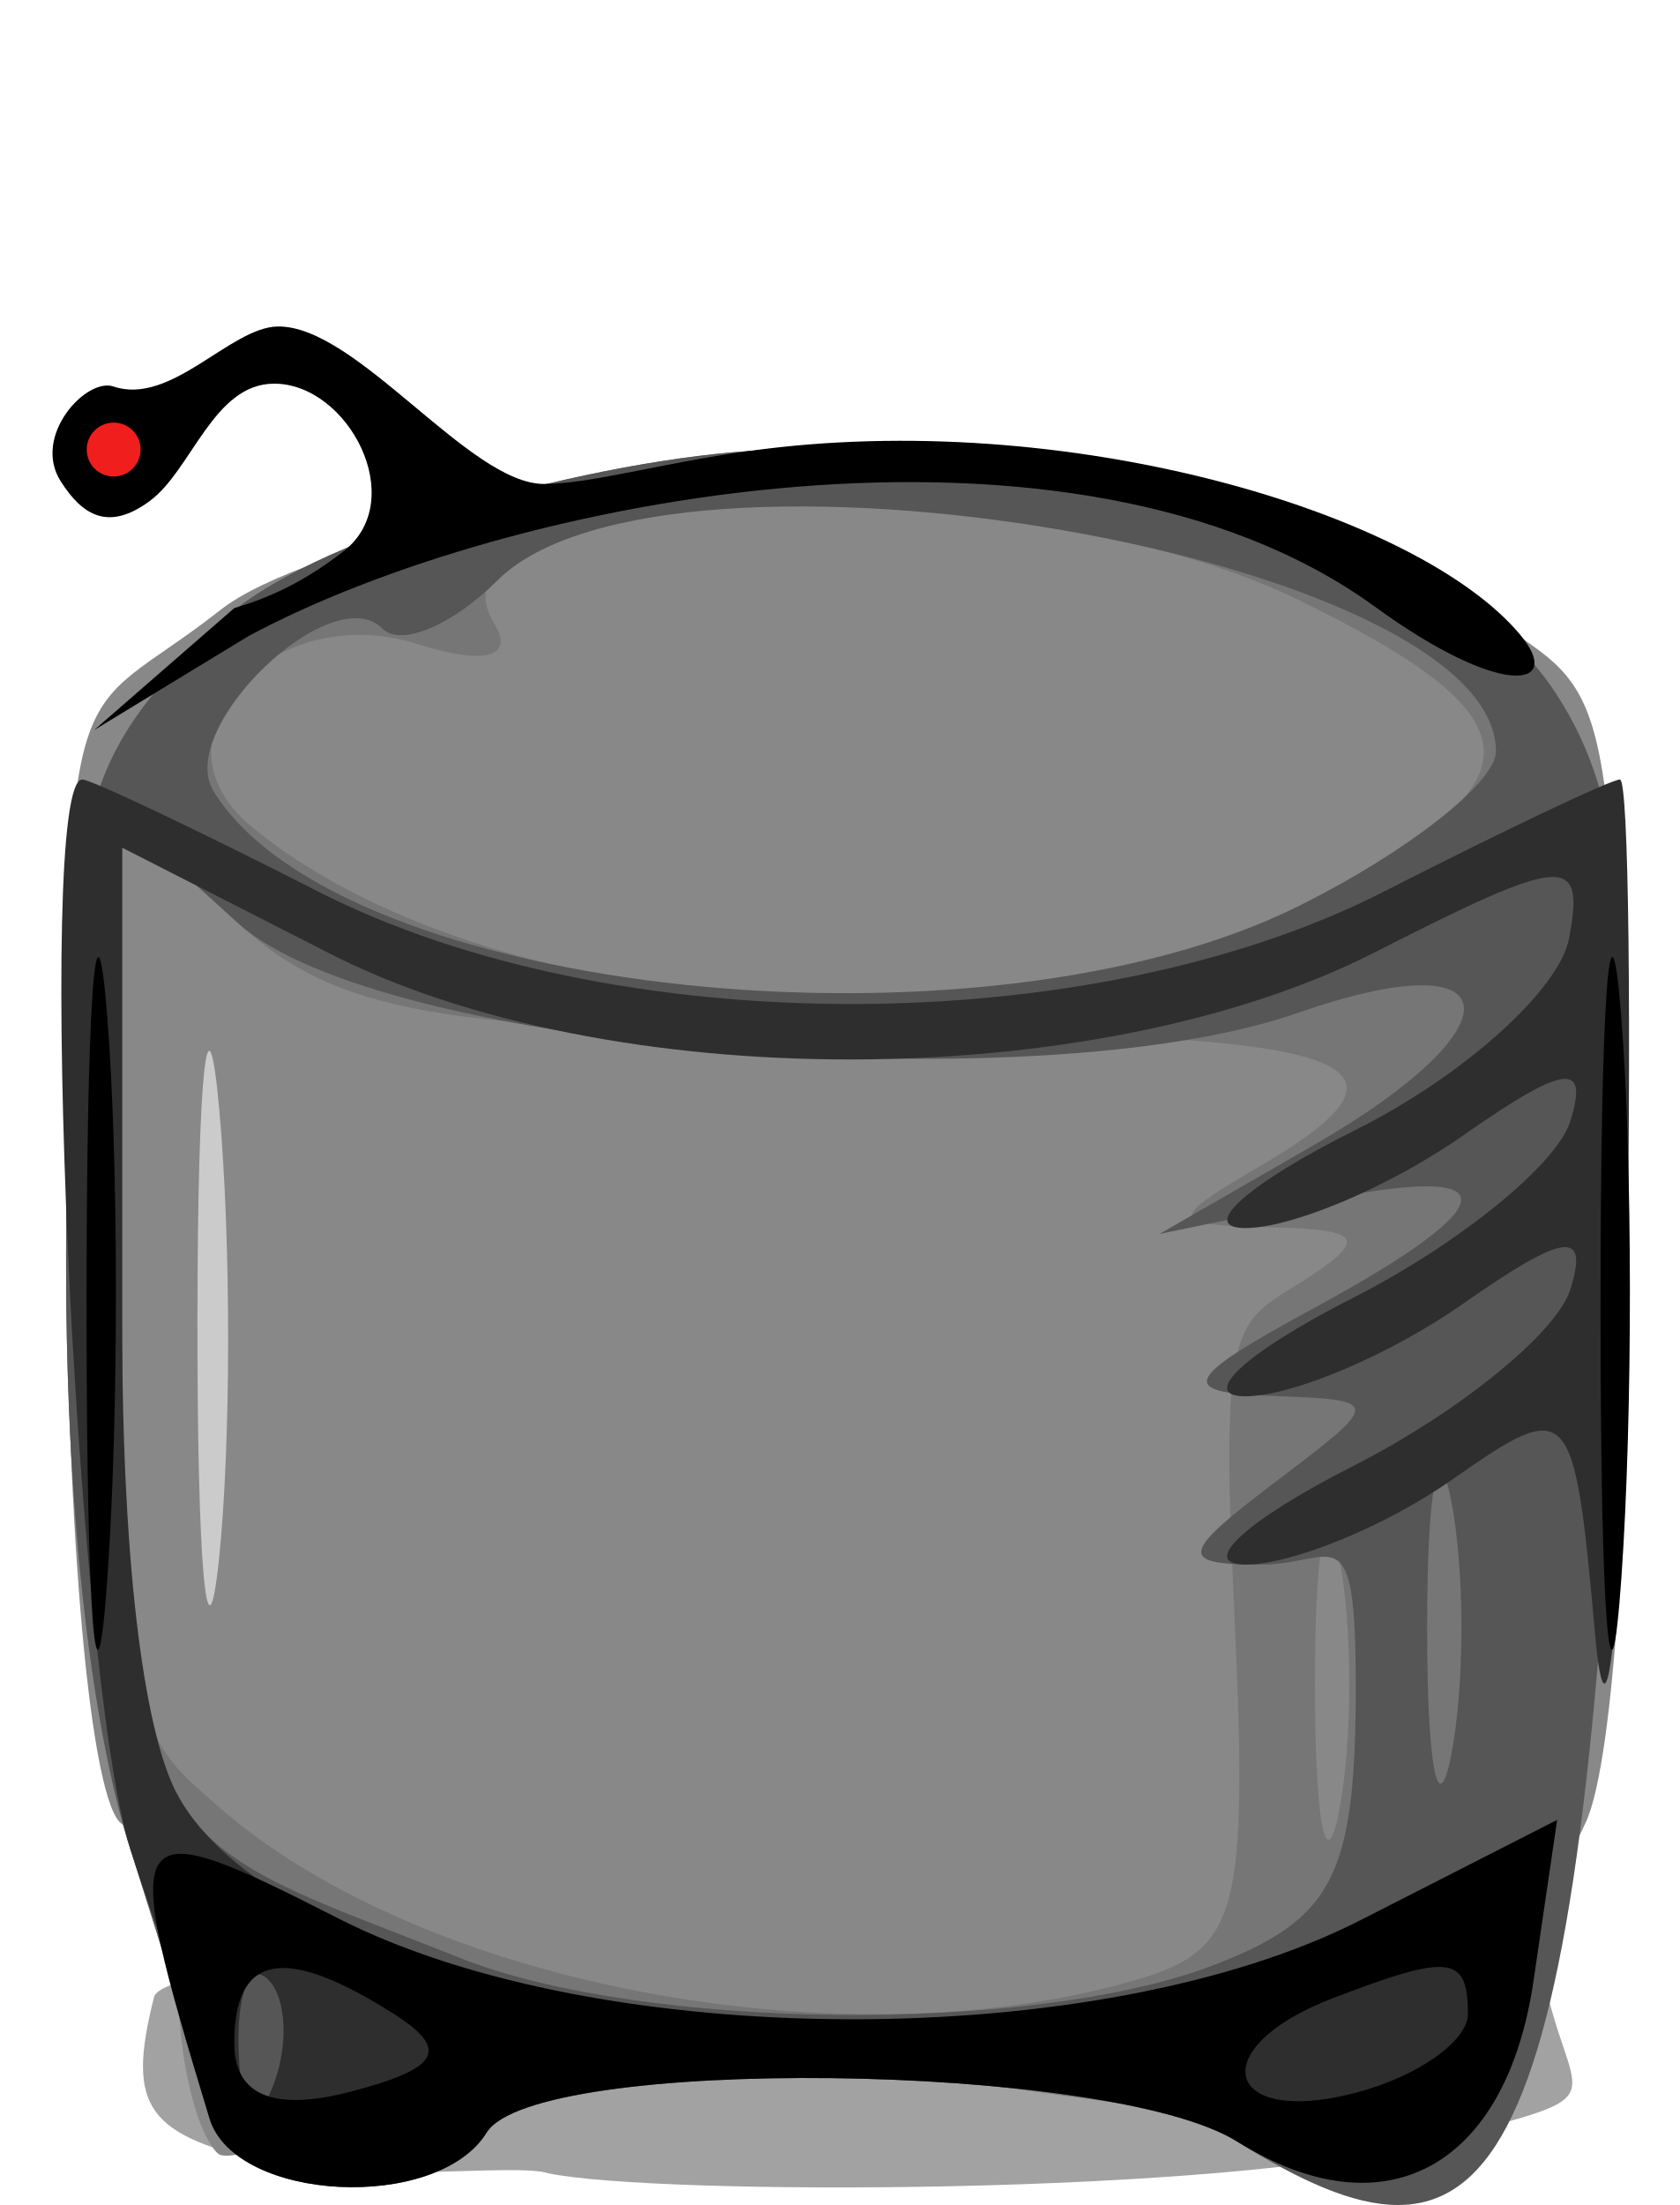
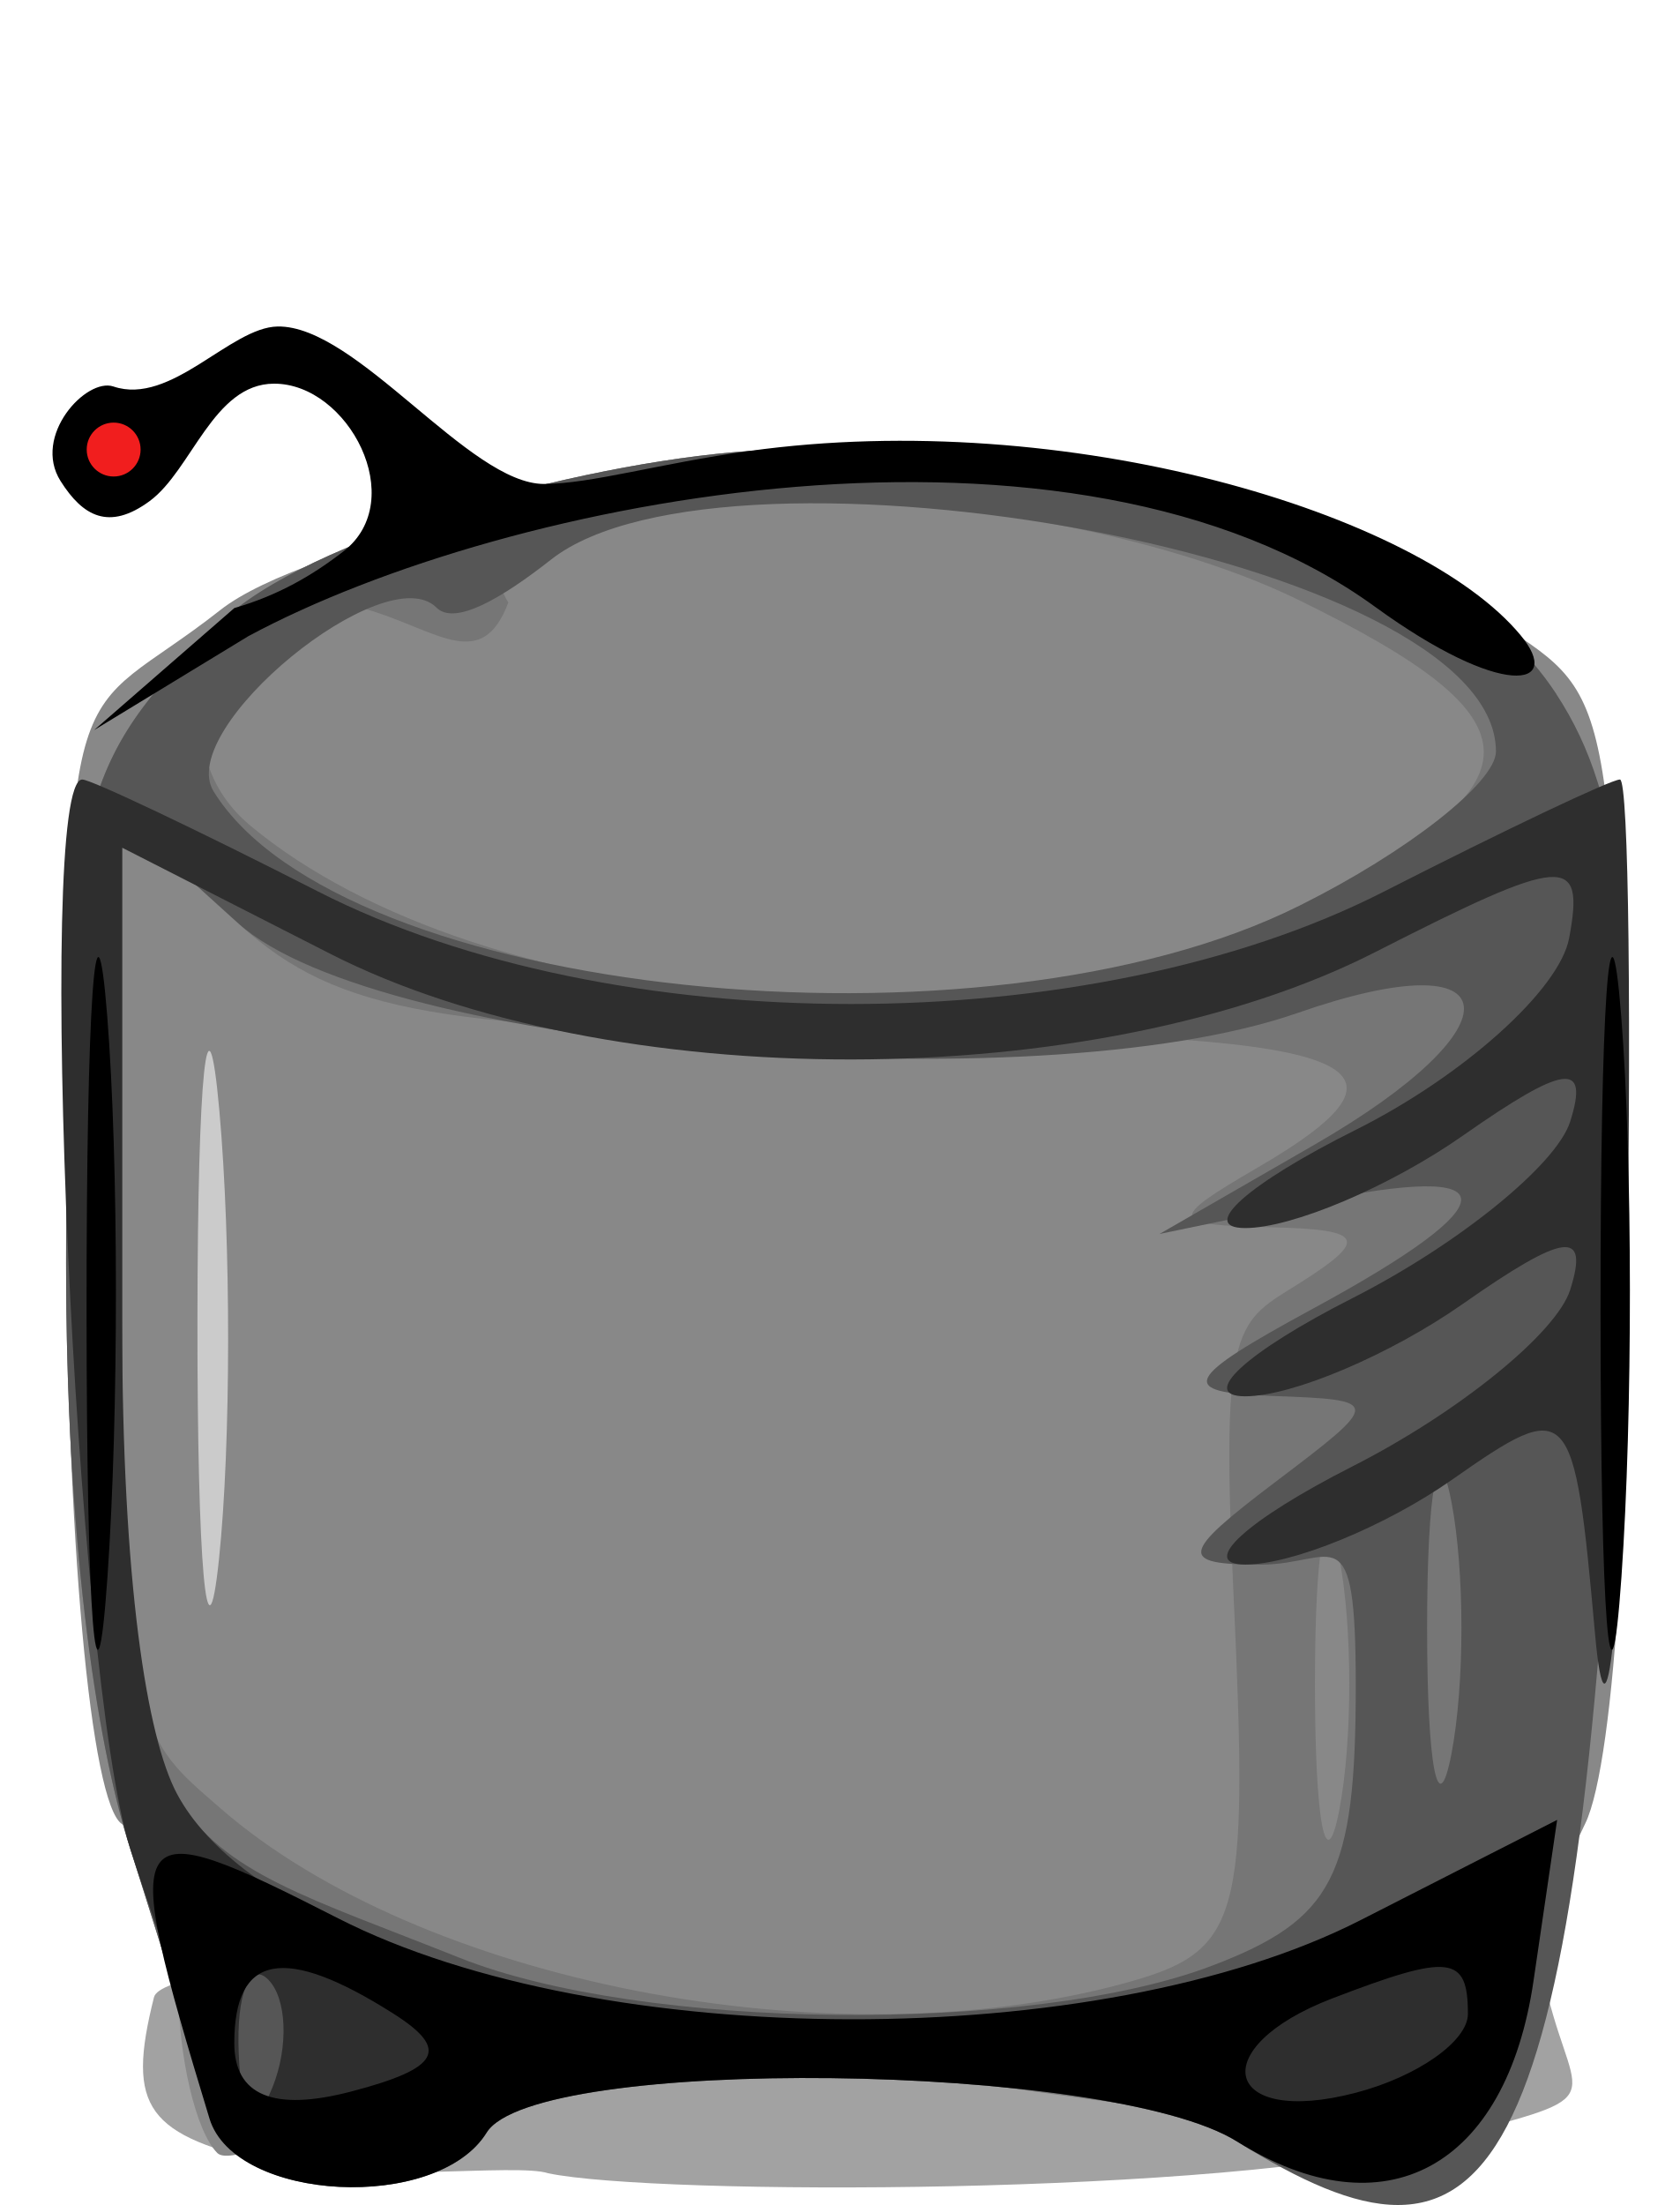
<svg xmlns="http://www.w3.org/2000/svg" width="32" height="42" id="svg6448" version="1.0">
  <defs id="defs6450" />
  <g id="layer1">
    <g id="g11680" transform="matrix(0.175647,0,0,0.175647,-34.51839,-49.47684)">
      <path id="path6295" d="M 255.971,517.356 C 252.626,516.24 235.655,518.424 226.412,516.384 C 212.353,513.281 210.197,510.321 213.221,498.271 C 215.209,490.349 362.43,490.276 364.396,498.11 C 367.503,510.488 371.734,508.724 351.796,513.932 C 329.242,519.824 267.465,519.78 255.971,517.356 z " style="fill:#000000;fill-opacity:0.366" />
      <rect ry="30.795" style="fill:#cbcbcb;fill-opacity:1;fill-rule:evenodd;stroke:none;stroke-width:1.25;stroke-linejoin:miter;stroke-miterlimit:4;stroke-dashoffset:0;stroke-opacity:1" id="rect6297" width="11.13" height="74.727" x="214.139" y="383.329" rx="30.795" />
      <path id="path6299" d="M 220.093,515.163 C 217.76,512.829 215.851,504.696 215.851,497.089 C 215.851,489.482 213.114,481.567 209.769,479.499 C 206.348,477.385 203.688,448.162 203.688,412.685 C 203.688,351.146 204.09,360.699 220.412,347.84 C 229.61,340.593 264.613,332.767 291.535,332.767 C 327.876,332.767 339.943,335.248 353.773,345.567 C 370.317,357.91 370.992,349.125 372.688,407.113 C 373.655,440.187 371.743,472.74 368.44,479.454 C 365.137,486.169 361.576,497.136 360.527,503.825 C 358.773,515.016 341.326,502.61 279.553,504.182 C 242.625,505.122 222.426,517.496 220.093,515.163 z M 220.312,402.121 C 219.027,387.817 217.958,398.007 217.936,424.766 C 217.913,451.524 218.965,463.228 220.271,450.773 C 221.578,438.318 221.596,416.425 220.312,402.121 z " style="fill:#888888;fill-opacity:1" />
-       <path id="path6301" d="M 219.636,511.628 C 218.499,507.336 214.445,494.053 210.628,482.108 C 206.811,470.164 203.688,447.902 203.688,418.72 C 203.688,368.88 204.702,364.664 220.412,349.214 C 229.61,340.168 258.902,331.9 277.767,330.59 C 317.887,327.805 353.174,338.423 365.299,356.929 L 353.065,514.64 L 289.201,505.784 C 237.604,507.084 221.199,517.522 219.636,511.628 z M 318.074,496.858 C 331.151,493.356 331.989,490.421 330.284,454.119 C 328.902,424.693 330.677,425.122 337.528,420.791 C 344.996,416.069 344.449,415.004 334.44,414.775 C 323.256,414.52 323.133,413.998 332.92,408.298 C 352.833,396.7 343.625,393.582 289.467,393.582 C 244.806,393.582 233.14,391.561 222.571,381.997 L 209.769,370.411 L 209.769,425.145 C 209.769,469.686 211.751,470.218 220.412,477.763 C 242.093,496.65 286.46,505.325 318.074,496.858 z M 341.773,450.612 C 340.323,443.086 339.137,449.244 339.137,464.296 C 339.137,479.347 340.323,485.505 341.773,477.979 C 343.222,470.453 343.222,458.138 341.773,450.612 z M 337.481,379.889 C 364.129,366.577 364.105,359.822 337.36,346.742 C 306.829,331.811 240.52,333.765 250.129,349.313 C 252.384,352.961 249.083,353.838 241.797,351.525 C 225.992,346.509 212.119,361.629 223.705,371.244 C 248.921,392.171 304.449,396.39 337.481,379.889 z " style="fill:#767676;fill-opacity:1" />
-       <path id="path6303" d="M 219.559,511.427 C 218.464,507.246 214.445,494.053 210.628,482.108 C 206.811,470.164 203.688,447.902 203.688,418.72 C 203.688,368.88 204.702,364.664 220.412,349.214 C 229.61,340.168 258.902,331.9 277.767,330.59 C 317.887,327.805 353.174,338.423 365.299,356.929 C 372.814,368.398 374.233,383.423 372.025,428.135 C 367.448,520.831 358.226,531.113 330.676,513.907 C 316.865,505.282 254.491,504.546 249.299,512.948 C 243.944,521.612 221.932,520.486 219.559,511.427 z M 327.963,494.854 C 341.142,489.843 343.562,485.124 343.562,464.446 C 343.562,445.514 341.233,451.356 333.278,451.356 C 324.31,451.356 324.504,450.213 334.798,442.427 C 346.447,433.616 346.442,433.493 334.44,433.061 C 324.12,432.691 324.811,431.25 339.001,423.552 C 360.317,411.988 360.317,407.601 339.001,412.026 L 322.277,415.498 L 339.001,405.866 C 361.569,392.868 360.423,383.455 337.255,391.531 C 308.59,401.524 237.51,395.517 222.379,381.823 L 209.769,370.411 L 209.769,425.145 C 209.769,483.862 213.626,480.928 246.383,493.997 C 266.143,501.881 308.314,502.324 327.963,494.854 z M 353.936,444.531 C 352.486,437.005 351.3,443.162 351.3,458.214 C 351.3,473.266 352.486,479.423 353.936,471.897 C 355.385,464.372 355.385,452.057 353.936,444.531 z M 337.481,379.889 C 349.188,374.041 358.766,366.519 358.766,363.174 C 358.766,341.901 268.622,326.475 250.457,344.64 C 245.599,349.498 239.997,351.845 238.007,349.855 C 232.466,344.314 215.474,360.686 219.689,367.505 C 233.436,389.748 303.086,397.071 337.481,379.889 z " style="fill:#565656" />
+       <path id="path6301" d="M 219.636,511.628 C 218.499,507.336 214.445,494.053 210.628,482.108 C 206.811,470.164 203.688,447.902 203.688,418.72 C 203.688,368.88 204.702,364.664 220.412,349.214 C 229.61,340.168 258.902,331.9 277.767,330.59 C 317.887,327.805 353.174,338.423 365.299,356.929 L 353.065,514.64 L 289.201,505.784 C 237.604,507.084 221.199,517.522 219.636,511.628 z M 318.074,496.858 C 331.151,493.356 331.989,490.421 330.284,454.119 C 328.902,424.693 330.677,425.122 337.528,420.791 C 344.996,416.069 344.449,415.004 334.44,414.775 C 323.256,414.52 323.133,413.998 332.92,408.298 C 352.833,396.7 343.625,393.582 289.467,393.582 C 244.806,393.582 233.14,391.561 222.571,381.997 L 209.769,370.411 L 209.769,425.145 C 209.769,469.686 211.751,470.218 220.412,477.763 C 242.093,496.65 286.46,505.325 318.074,496.858 z M 341.773,450.612 C 340.323,443.086 339.137,449.244 339.137,464.296 C 339.137,479.347 340.323,485.505 341.773,477.979 C 343.222,470.453 343.222,458.138 341.773,450.612 z M 337.481,379.889 C 364.129,366.577 364.105,359.822 337.36,346.742 C 306.829,331.811 242.045,331.478 251.654,347.026 C 248.825,354.486 244.253,350.28 236.968,347.967 C 221.163,342.951 212.119,361.629 223.705,371.244 C 248.921,392.171 304.449,396.39 337.481,379.889 z " style="fill:#767676;fill-opacity:1" />
+       <path id="path6303" d="M 219.559,511.427 C 218.464,507.246 214.445,494.053 210.628,482.108 C 206.811,470.164 203.688,447.902 203.688,418.72 C 203.688,368.88 204.702,364.664 220.412,349.214 C 229.61,340.168 258.902,331.9 277.767,330.59 C 317.887,327.805 353.174,338.423 365.299,356.929 C 372.814,368.398 374.233,383.423 372.025,428.135 C 367.448,520.831 358.226,531.113 330.676,513.907 C 316.865,505.282 254.491,504.546 249.299,512.948 C 243.944,521.612 221.932,520.486 219.559,511.427 z M 327.963,494.854 C 341.142,489.843 343.562,485.124 343.562,464.446 C 343.562,445.514 341.233,451.356 333.278,451.356 C 324.31,451.356 324.504,450.213 334.798,442.427 C 346.447,433.616 346.442,433.493 334.44,433.061 C 324.12,432.691 324.811,431.25 339.001,423.552 C 360.317,411.988 360.317,407.601 339.001,412.026 L 322.277,415.498 L 339.001,405.866 C 361.569,392.868 360.423,383.455 337.255,391.531 C 308.59,401.524 237.51,395.517 222.379,381.823 L 209.769,370.411 L 209.769,425.145 C 209.769,483.862 213.626,480.928 246.383,493.997 C 266.143,501.881 308.314,502.324 327.963,494.854 z M 353.936,444.531 C 352.486,437.005 351.3,443.162 351.3,458.214 C 351.3,473.266 352.486,479.423 353.936,471.897 C 355.385,464.372 355.385,452.057 353.936,444.531 z M 337.481,379.889 C 349.188,374.041 358.766,366.519 358.766,363.174 C 358.766,341.901 275.231,327.492 256.303,342.353 C 250.9,346.595 245.843,349.557 243.853,347.568 C 238.312,342.027 215.474,360.686 219.689,367.505 C 233.436,389.748 303.086,397.071 337.481,379.889 z " style="fill:#565656" />
      <path id="path6305" d="M 220.989,511.904 C 219.894,507.723 214.445,494.053 210.628,482.108 C 204.724,463.632 200.291,366.215 205.443,366.215 C 206.408,366.215 217.933,371.688 231.055,378.378 C 262.914,394.621 314.744,394.621 346.603,378.378 C 359.724,371.688 371.25,366.215 372.215,366.215 C 373.18,366.215 373.492,392.898 372.907,425.51 C 372.323,458.122 370.795,473.13 369.512,458.861 C 367.242,433.607 366.83,433.163 354.018,442.137 C 346.779,447.208 336.676,451.352 331.567,451.347 C 326.457,451.341 331.692,446.552 343.2,440.704 C 354.708,434.856 365.335,426.239 366.817,421.556 C 368.896,414.985 366.24,415.332 355.183,423.076 C 347.303,428.596 336.676,433.107 331.567,433.102 C 326.457,433.097 331.692,428.308 343.2,422.459 C 354.708,416.611 365.335,407.995 366.817,403.311 C 368.896,396.74 366.24,397.087 355.183,404.832 C 347.303,410.351 336.676,414.863 331.567,414.858 C 326.457,414.852 331.847,410.063 343.544,404.215 C 355.242,398.367 365.664,389.006 366.705,383.414 C 368.408,374.264 366.303,374.416 345.672,384.934 C 315.37,400.383 262.453,400.467 232.34,385.115 L 209.769,373.608 L 209.769,425.045 C 209.769,453.335 212.448,470.101 215.722,476.219 C 229.112,501.238 309.622,511.802 347.887,492.293 L 358.555,496.952 C 355.575,517.256 350.035,522.007 334.012,512.001 C 320.201,503.376 251.155,502.64 245.963,511.041 C 240.609,519.705 223.362,520.963 220.989,511.904 z M 225.607,496.35 C 223.586,494.329 222.148,497.921 222.412,504.332 C 222.704,511.417 224.145,512.858 226.087,508.006 C 227.843,503.616 227.627,498.371 225.607,496.35 z " style="fill:#2e2e2e" />
      <path id="path6307" d="M 219.241,511.427 C 209.297,478.691 209.86,477.816 233.195,489.713 C 261.665,504.228 315.804,504.324 344.075,489.911 L 365.403,479.037 L 362.844,496.475 C 359.864,516.779 346.699,523.914 330.676,513.907 C 316.865,505.282 254.491,504.546 249.299,512.948 C 243.951,521.601 221.994,520.49 219.241,511.427 z M 239.17,500.034 C 227.352,492.542 221.932,493.556 221.932,503.256 C 221.932,508.93 226.199,510.693 234.609,508.494 C 244.248,505.973 245.341,503.945 239.17,500.034 z M 355.725,500.075 C 355.725,493.717 353.785,493.496 341.019,498.395 C 327.055,503.753 329.2,512.384 343.562,508.628 C 350.252,506.879 355.725,503.03 355.725,500.075 z M 205.909,423.989 C 205.893,390.541 206.901,376.082 208.15,391.858 C 209.398,407.633 209.411,435 208.178,452.673 C 206.946,470.345 205.925,457.438 205.909,423.989 z M 370.11,423.989 C 370.094,390.541 371.102,376.082 372.35,391.858 C 373.598,407.633 373.611,435 372.379,452.673 C 371.147,470.345 370.125,457.438 370.11,423.989 z M 221.932,347.624 C 226.717,346.236 230.437,344.062 233.784,341.464 C 240.927,335.916 234.3,323.261 226.231,323.289 C 219.653,323.311 217.318,332.665 212.749,336.025 C 208.347,339.262 205.512,337.686 203.088,333.847 C 199.996,328.95 205.878,322.6 208.82,323.595 C 215.072,325.709 221.493,317.183 226.624,317.09 C 235.197,316.934 247.42,334.185 255.531,334.165 C 260.602,334.153 268.101,331.933 277.767,330.59 C 312.152,325.813 350.39,337.255 361.433,350.561 C 366.173,356.272 359.46,357.519 345.665,347.492 C 312.96,323.722 251.693,335.492 223.453,350.673 L 206.728,360.855 L 221.932,347.624 z " style="fill:#000000;fill-opacity:1" />
      <path transform="matrix(6.081504,0,0,6.081504,-1826.355,-1223.049)" d="M 335.135 255.444 A 0.48 0.48 0 1 1  334.174,255.444 A 0.48 0.48 0 1 1  335.135 255.444 z" id="path6309" style="fill:#f11e1e;fill-opacity:1;fill-rule:evenodd;stroke:none;stroke-width:3.862;stroke-linejoin:round;stroke-miterlimit:4;stroke-dashoffset:0;stroke-opacity:1" />
    </g>
  </g>
</svg>
